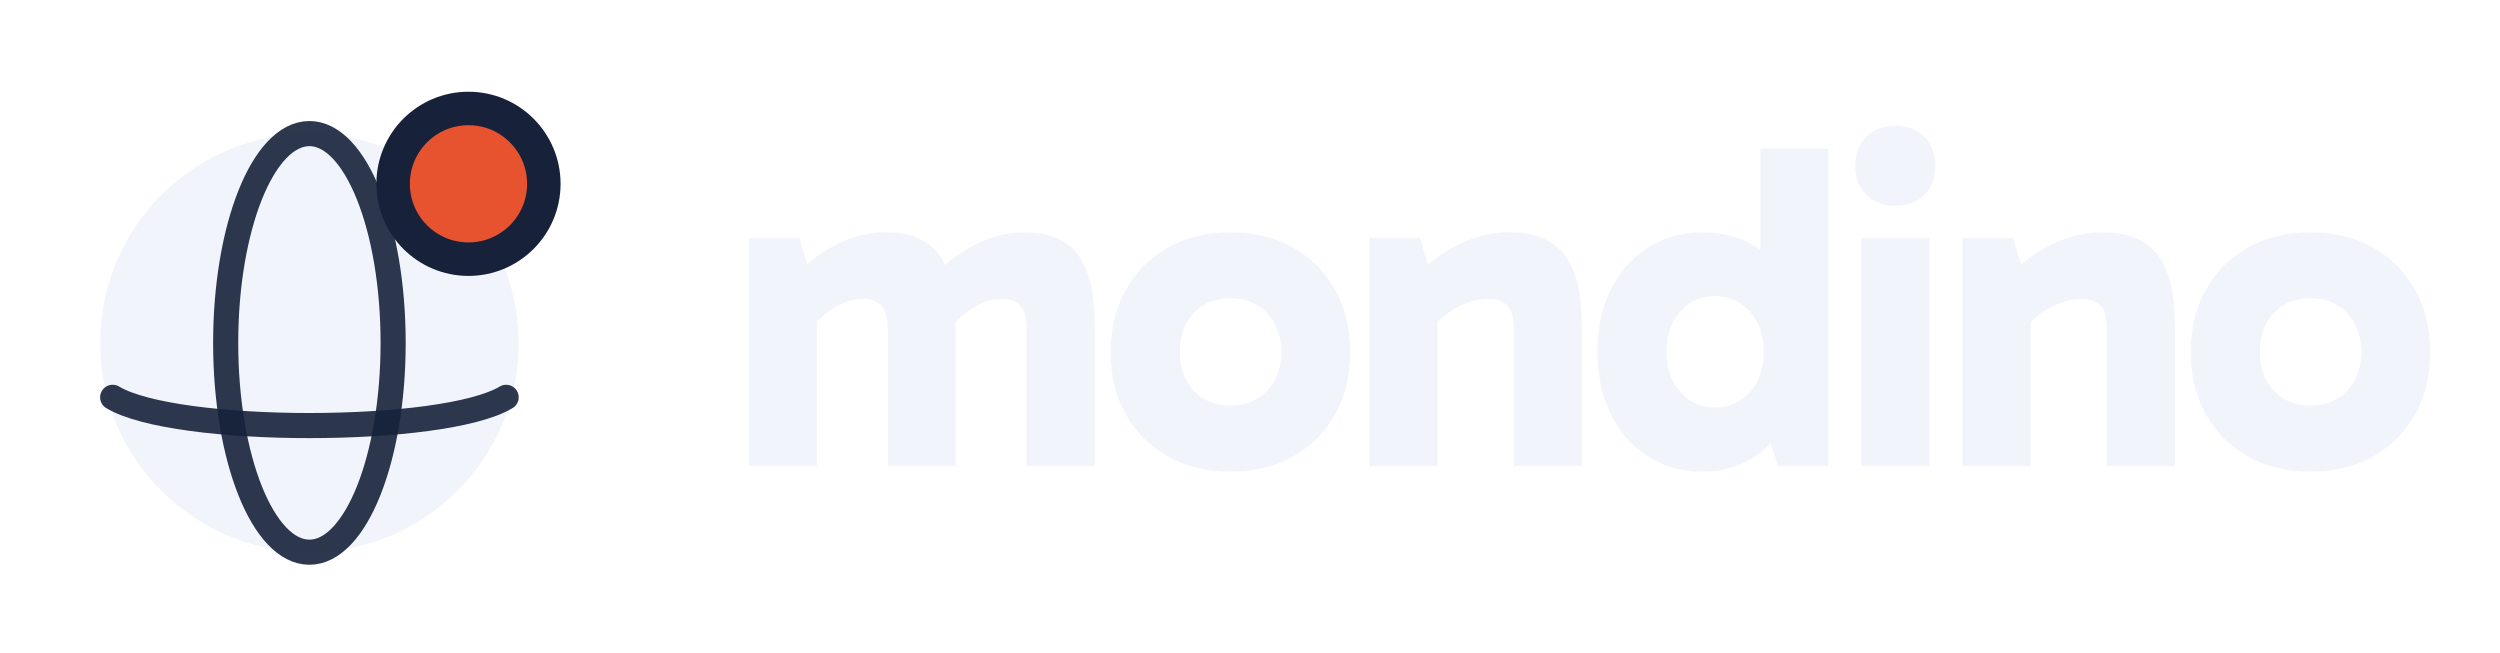
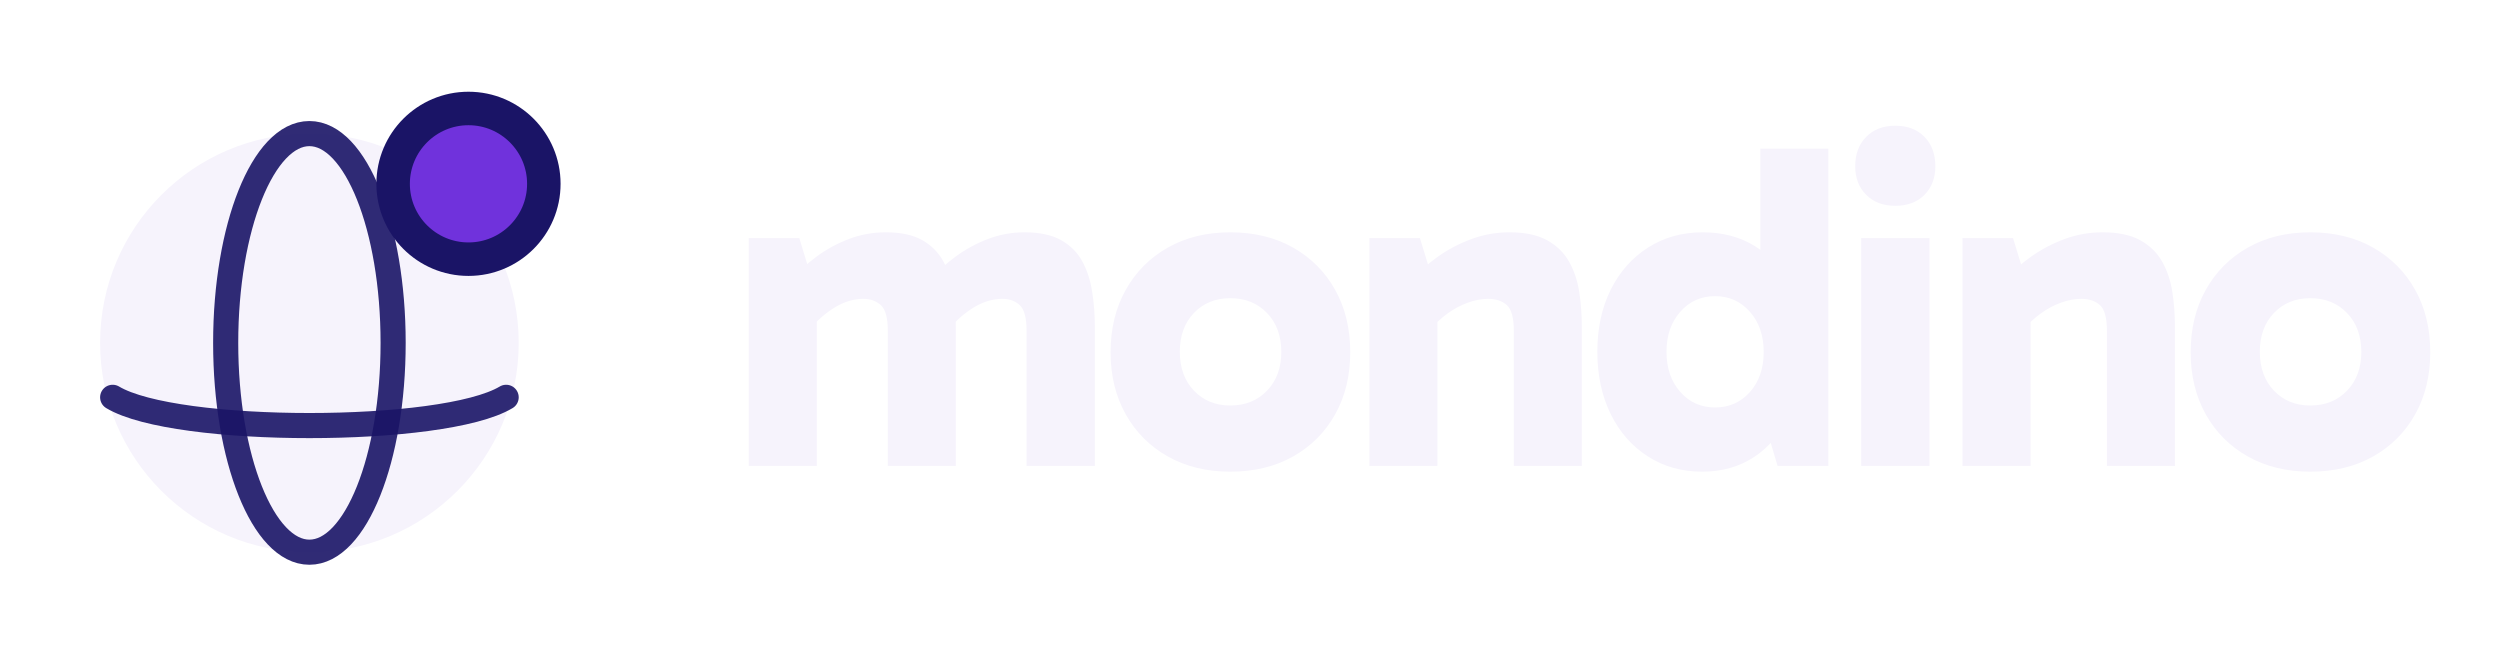
<svg xmlns="http://www.w3.org/2000/svg" viewBox="0 0 343.4 89.6" role="img" aria-label="mondino">
  <g transform="translate(8 8) scale(1.15)">
-     <circle cx="30" cy="34" r="25" fill="#f1f5fb" />
-     <ellipse cx="30" cy="34" rx="10" ry="25" fill="none" stroke="#17223a" stroke-opacity="0.9" stroke-width="3" />
-     <path d="M6.5 40.5C14 45 46 45 53.5 40.5" fill="none" stroke="#17223a" stroke-opacity="0.9" stroke-width="3" stroke-linecap="round" />
-     <circle cx="49" cy="15" r="9" fill="#e8532f" stroke="#17223a" stroke-width="4" />
+     <circle cx="30" cy="34" r="25" fill="#f6f3fc" />
+     <ellipse cx="30" cy="34" rx="10" ry="25" fill="none" stroke="#1a1466" stroke-opacity="0.9" stroke-width="3" />
+     <path d="M6.5 40.5C14 45 46 45 53.5 40.5" fill="none" stroke="#1a1466" stroke-opacity="0.9" stroke-width="3" stroke-linecap="round" />
+     <circle cx="49" cy="15" r="9" fill="#7032dc" stroke="#1a1466" stroke-width="4" />
  </g>
-   <path fill="#f1f5fb" d="M102.85 64V32.7H109.79L111.68 38.89L108.48 38.65Q110.1 36.78 112.14 35.26Q114.19 33.75 116.6 32.83Q119.02 31.91 121.67 31.91Q124.78 31.91 126.69 32.99Q128.59 34.08 129.58 35.91Q130.56 37.74 130.93 40.08Q131.29 42.41 131.29 44.9V64H121.95V45.45Q121.95 42.78 120.99 41.91Q120.03 41.05 118.6 41.05Q116.6 41.05 114.68 42.22Q112.75 43.39 111.21 45.26L109.57 40.52H112.2V64ZM141.01 64V45.45Q141.01 42.78 140.07 41.91Q139.13 41.05 137.7 41.05Q135.7 41.05 133.77 42.22Q131.85 43.39 130.3 45.26L127.57 38.65Q129.19 36.78 131.24 35.26Q133.29 33.75 135.7 32.83Q138.11 31.91 140.73 31.91Q143.84 31.91 145.76 32.99Q147.68 34.08 148.67 35.91Q149.66 37.74 150.02 40.08Q150.39 42.41 150.39 44.9V64ZM168.98 64.79Q164.12 64.79 160.41 62.7Q156.7 60.61 154.63 56.91Q152.55 53.2 152.55 48.39Q152.55 43.52 154.63 39.82Q156.7 36.11 160.41 34.01Q164.12 31.91 168.98 31.91Q173.91 31.91 177.62 34.01Q181.33 36.11 183.4 39.82Q185.47 43.52 185.47 48.39Q185.47 53.2 183.4 56.91Q181.33 60.61 177.62 62.7Q173.91 64.79 168.98 64.79ZM168.99 55.7Q172.09 55.7 174.04 53.66Q176 51.63 176 48.35Q176 45.03 174.04 43Q172.09 40.96 168.99 40.96Q165.94 40.96 164 42.99Q162.06 45.01 162.06 48.32Q162.06 51.62 164 53.66Q165.94 55.7 168.99 55.7ZM207.34 31.91Q210.52 31.91 212.49 32.99Q214.47 34.08 215.51 35.91Q216.55 37.74 216.92 40.08Q217.28 42.41 217.28 44.9V64H207.94V45.45Q207.94 42.78 206.98 41.91Q206.02 41.05 204.41 41.05Q203.05 41.05 201.61 41.58Q200.17 42.1 198.85 43.05Q197.53 44.01 196.46 45.26L194.82 40.52H197.44V64H188.1V32.7H195.04L196.93 38.89L193.73 38.65Q195.37 36.78 197.5 35.26Q199.63 33.75 202.13 32.83Q204.62 31.91 207.34 31.91ZM233.81 64.79Q229.59 64.79 226.33 62.68Q223.06 60.58 221.23 56.85Q219.41 53.11 219.41 48.32Q219.41 43.49 221.25 39.79Q223.1 36.09 226.38 34Q229.66 31.91 233.88 31.91Q237.99 31.91 241.04 33.8Q244.08 35.69 245.77 39.35Q247.46 43.02 247.46 48.32Q247.46 53.37 245.73 57.06Q244.01 60.76 240.95 62.77Q237.88 64.79 233.81 64.79ZM235.57 55.97Q238.48 55.97 240.37 53.85Q242.26 51.72 242.26 48.35Q242.26 44.97 240.37 42.83Q238.48 40.68 235.57 40.68Q232.69 40.68 230.8 42.83Q228.91 44.97 228.91 48.32Q228.91 51.69 230.8 53.83Q232.69 55.97 235.57 55.97ZM244.17 64 241.8 56.02H242.4V41.39H241.8V20.42H251.14V64ZM265.03 64H255.65V32.7H265.03ZM254.83 22.84Q254.83 20.33 256.34 18.8Q257.84 17.27 260.34 17.27Q262.85 17.27 264.35 18.8Q265.84 20.33 265.84 22.84Q265.84 25.25 264.35 26.76Q262.85 28.27 260.34 28.27Q257.84 28.27 256.34 26.76Q254.83 25.25 254.83 22.84ZM288.81 31.91Q291.99 31.91 293.97 32.99Q295.94 34.08 296.98 35.91Q298.02 37.74 298.39 40.08Q298.75 42.41 298.75 44.9V64H289.41V45.45Q289.41 42.78 288.45 41.91Q287.49 41.05 285.88 41.05Q284.52 41.05 283.08 41.58Q281.64 42.1 280.33 43.05Q279.01 44.01 277.93 45.26L276.29 40.52H278.92V64H269.57V32.7H276.51L278.4 38.89L275.2 38.65Q276.85 36.78 278.98 35.26Q281.11 33.75 283.6 32.83Q286.1 31.91 288.81 31.91ZM317.33 64.79Q312.47 64.79 308.76 62.7Q305.05 60.61 302.98 56.91Q300.91 53.2 300.91 48.39Q300.91 43.52 302.98 39.82Q305.05 36.11 308.76 34.01Q312.47 31.91 317.33 31.91Q322.26 31.91 325.97 34.01Q329.68 36.11 331.75 39.82Q333.82 43.52 333.82 48.39Q333.82 53.2 331.75 56.91Q329.68 60.61 325.97 62.7Q322.26 64.79 317.33 64.79ZM317.34 55.7Q320.44 55.7 322.39 53.66Q324.35 51.63 324.35 48.35Q324.35 45.03 322.39 43Q320.44 40.96 317.34 40.96Q314.29 40.96 312.35 42.99Q310.41 45.01 310.41 48.32Q310.41 51.62 312.35 53.66Q314.29 55.7 317.34 55.7Z" />
+   <path fill="#f6f3fc" d="M102.85 64V32.7H109.79L111.68 38.89L108.48 38.65Q110.1 36.78 112.14 35.26Q114.19 33.75 116.6 32.83Q119.02 31.91 121.67 31.91Q124.78 31.91 126.69 32.99Q128.59 34.08 129.58 35.91Q130.56 37.74 130.93 40.08Q131.29 42.41 131.29 44.9V64H121.95V45.45Q121.95 42.78 120.99 41.91Q120.03 41.05 118.6 41.05Q116.6 41.05 114.68 42.22Q112.75 43.39 111.21 45.26L109.57 40.52H112.2V64ZM141.01 64V45.45Q141.01 42.78 140.07 41.91Q139.13 41.05 137.7 41.05Q135.7 41.05 133.77 42.22Q131.85 43.39 130.3 45.26L127.57 38.65Q129.19 36.78 131.24 35.26Q133.29 33.75 135.7 32.83Q138.11 31.91 140.73 31.91Q143.84 31.91 145.76 32.99Q147.68 34.08 148.67 35.91Q149.66 37.74 150.02 40.08Q150.39 42.41 150.39 44.9V64ZM168.98 64.79Q164.12 64.79 160.41 62.7Q156.7 60.61 154.63 56.91Q152.55 53.2 152.55 48.39Q152.55 43.52 154.63 39.82Q156.7 36.11 160.41 34.01Q164.12 31.91 168.98 31.91Q173.91 31.91 177.62 34.01Q181.33 36.11 183.4 39.82Q185.47 43.52 185.47 48.39Q185.47 53.2 183.4 56.91Q181.33 60.61 177.62 62.7Q173.91 64.79 168.98 64.79ZM168.99 55.7Q172.09 55.7 174.04 53.66Q176 51.63 176 48.35Q176 45.03 174.04 43Q172.09 40.96 168.99 40.96Q165.94 40.96 164 42.99Q162.06 45.01 162.06 48.32Q162.06 51.62 164 53.66Q165.94 55.7 168.99 55.7ZM207.34 31.91Q210.52 31.91 212.49 32.99Q214.47 34.08 215.51 35.91Q216.55 37.74 216.92 40.08Q217.28 42.41 217.28 44.9V64H207.94V45.45Q207.94 42.78 206.98 41.91Q206.02 41.05 204.41 41.05Q203.05 41.05 201.61 41.58Q200.17 42.1 198.85 43.05Q197.53 44.01 196.46 45.26L194.82 40.52H197.44V64H188.1V32.7H195.04L196.93 38.89L193.73 38.65Q195.37 36.78 197.5 35.26Q199.63 33.75 202.13 32.83Q204.62 31.91 207.34 31.91ZM233.81 64.79Q229.59 64.79 226.33 62.68Q223.06 60.58 221.23 56.85Q219.41 53.11 219.41 48.32Q219.41 43.49 221.25 39.79Q223.1 36.09 226.38 34Q229.66 31.91 233.88 31.91Q237.99 31.91 241.04 33.8Q244.08 35.69 245.77 39.35Q247.46 43.02 247.46 48.32Q247.46 53.37 245.73 57.06Q244.01 60.76 240.95 62.77Q237.88 64.79 233.81 64.79ZM235.57 55.97Q238.48 55.97 240.37 53.85Q242.26 51.72 242.26 48.35Q242.26 44.97 240.37 42.83Q238.48 40.68 235.57 40.68Q232.69 40.68 230.8 42.83Q228.91 44.97 228.91 48.32Q228.91 51.69 230.8 53.83Q232.69 55.97 235.57 55.97ZM244.17 64 241.8 56.02H242.4V41.39H241.8V20.42H251.14V64ZM265.03 64H255.65V32.7H265.03ZM254.83 22.84Q254.83 20.33 256.34 18.8Q257.84 17.27 260.34 17.27Q262.85 17.27 264.35 18.8Q265.84 20.33 265.84 22.84Q265.84 25.25 264.35 26.76Q262.85 28.27 260.34 28.27Q257.84 28.27 256.34 26.76Q254.83 25.25 254.83 22.84ZM288.81 31.91Q291.99 31.91 293.97 32.99Q295.94 34.08 296.98 35.91Q298.02 37.74 298.39 40.08Q298.75 42.41 298.75 44.9V64H289.41V45.45Q289.41 42.78 288.45 41.91Q287.49 41.05 285.88 41.05Q284.52 41.05 283.08 41.58Q281.64 42.1 280.33 43.05Q279.01 44.01 277.93 45.26L276.29 40.52H278.92V64H269.57V32.7H276.51L278.4 38.89L275.2 38.65Q276.85 36.78 278.98 35.26Q281.11 33.75 283.6 32.83Q286.1 31.91 288.81 31.91ZM317.33 64.79Q312.47 64.79 308.76 62.7Q305.05 60.61 302.98 56.91Q300.91 53.2 300.91 48.39Q300.91 43.52 302.98 39.82Q305.05 36.11 308.76 34.01Q312.47 31.91 317.33 31.91Q322.26 31.91 325.97 34.01Q329.68 36.11 331.75 39.82Q333.82 43.52 333.82 48.39Q333.82 53.2 331.75 56.91Q329.68 60.61 325.97 62.7Q322.26 64.79 317.33 64.79ZM317.34 55.7Q320.44 55.7 322.39 53.66Q324.35 51.63 324.35 48.35Q324.35 45.03 322.39 43Q320.44 40.96 317.34 40.96Q314.29 40.96 312.35 42.99Q310.41 45.01 310.41 48.32Q310.41 51.62 312.35 53.66Q314.29 55.7 317.34 55.7Z" />
</svg>
